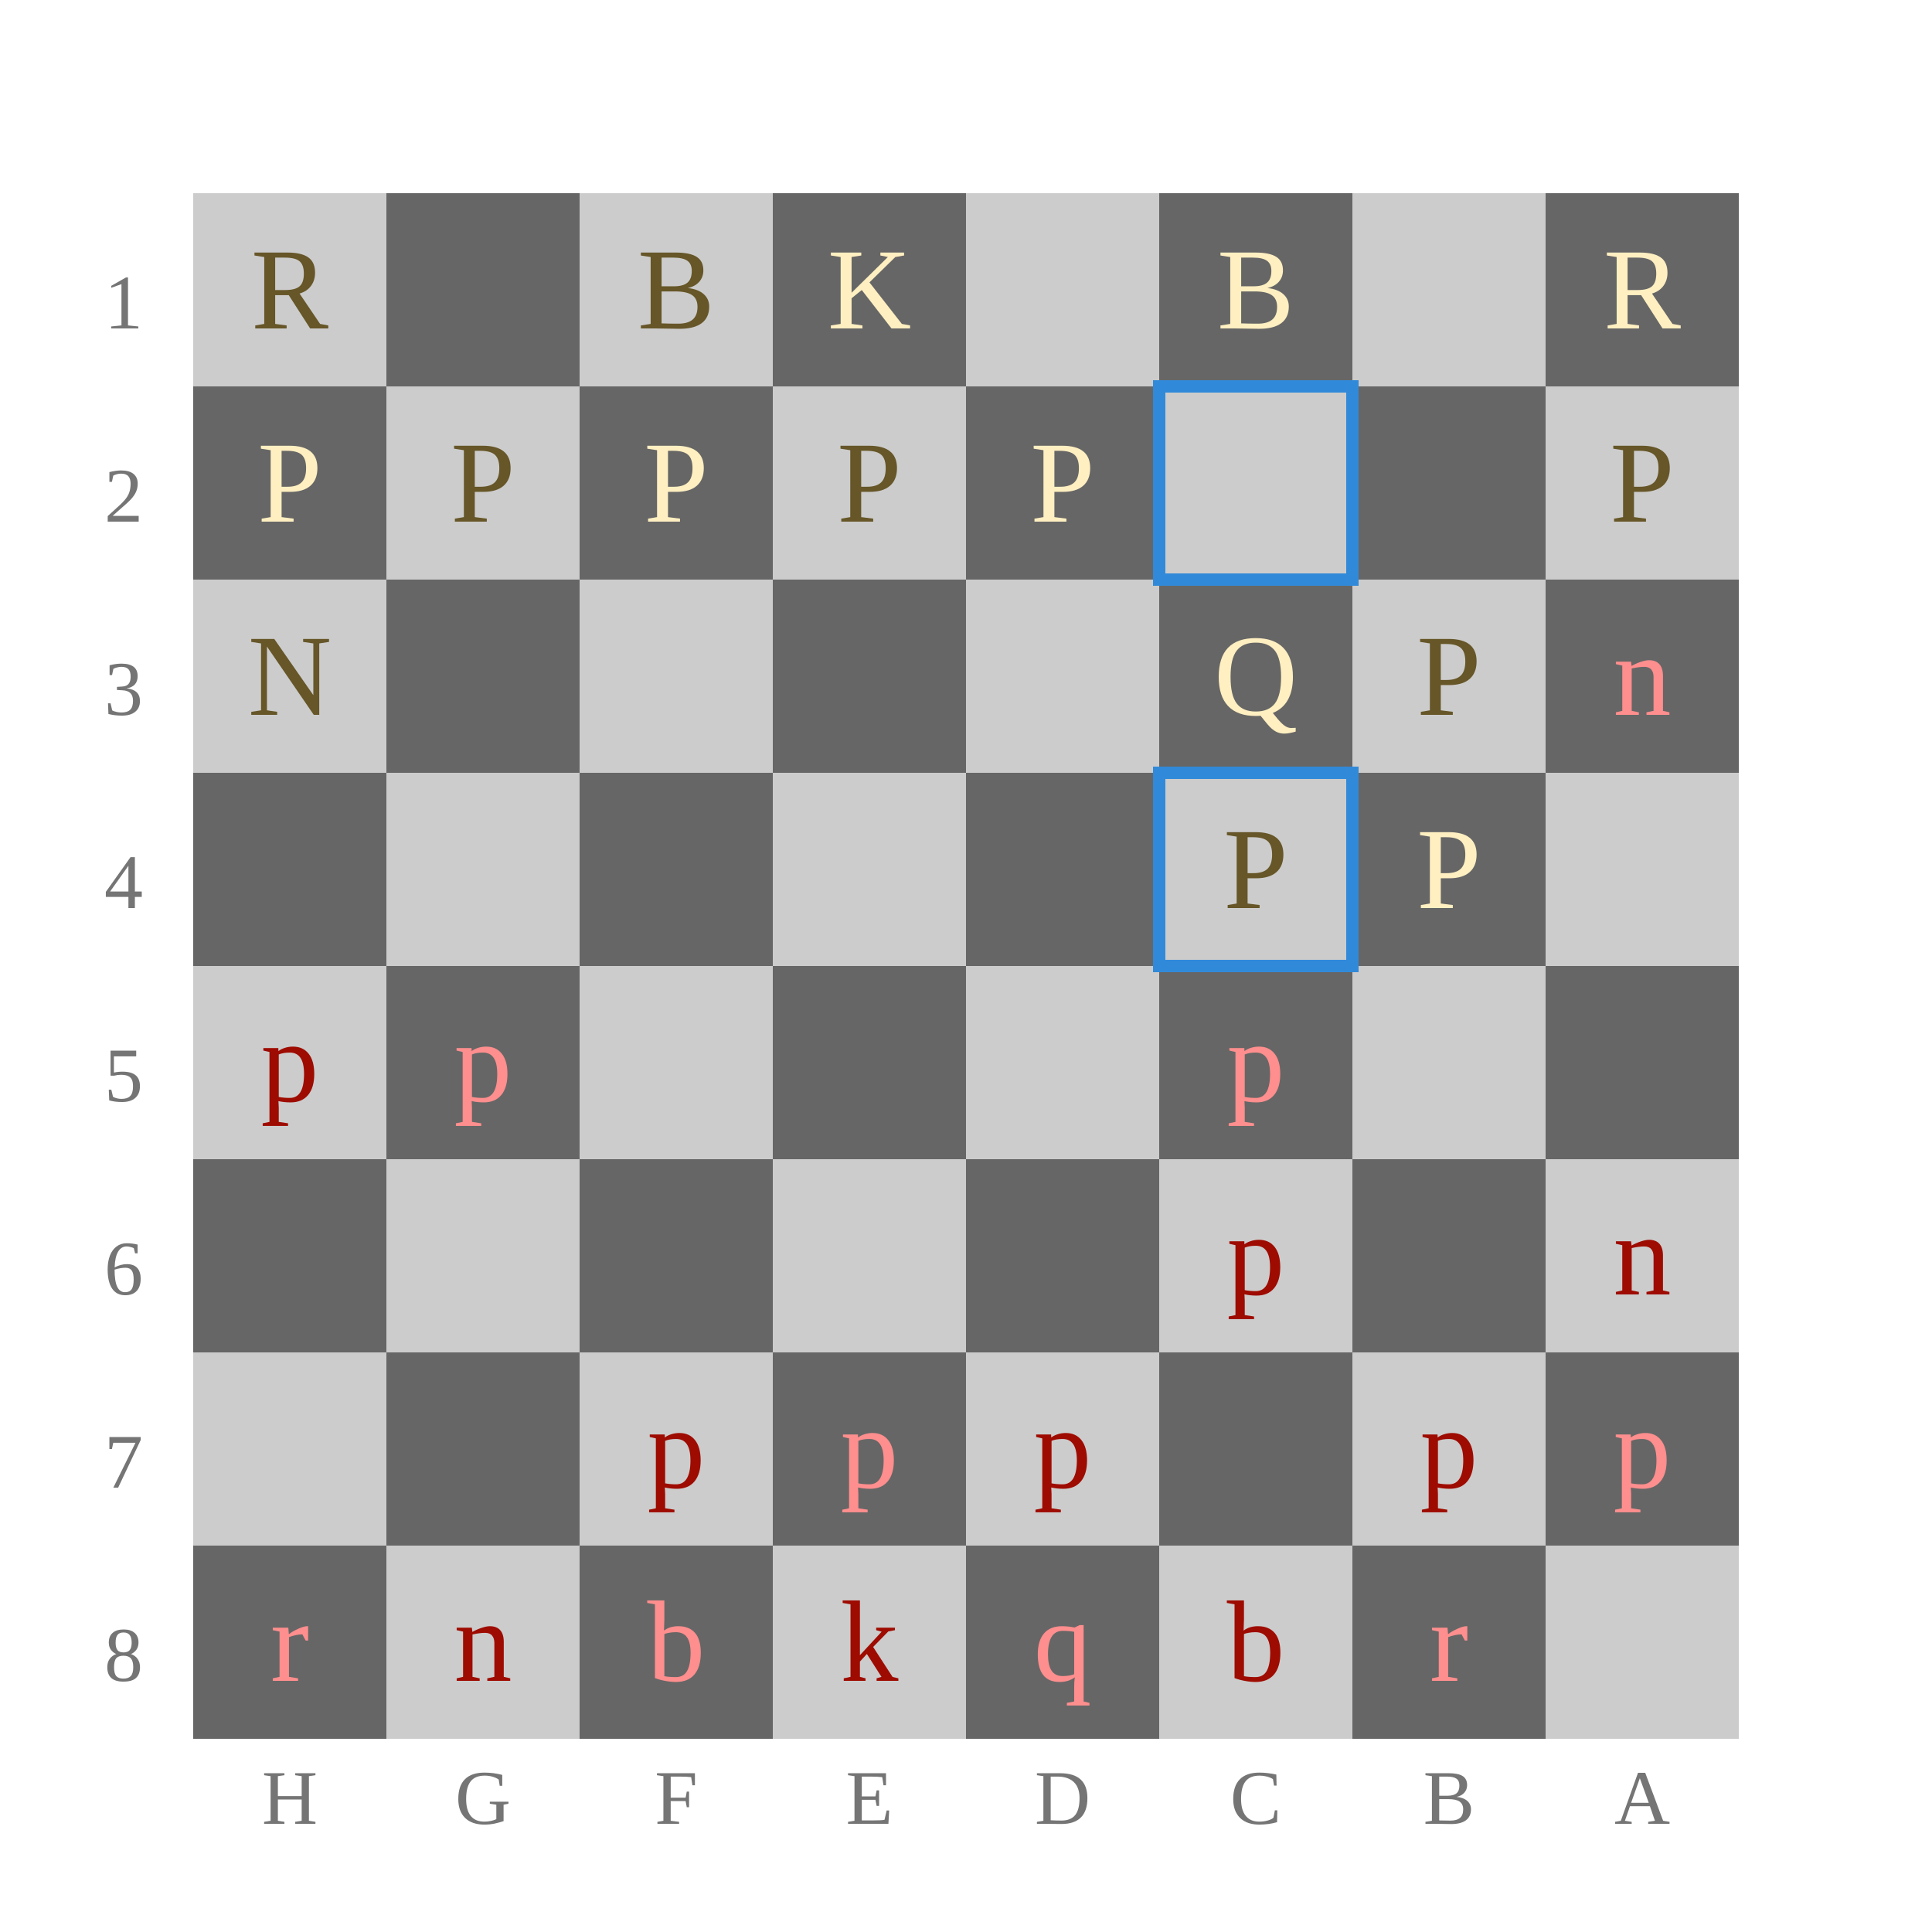
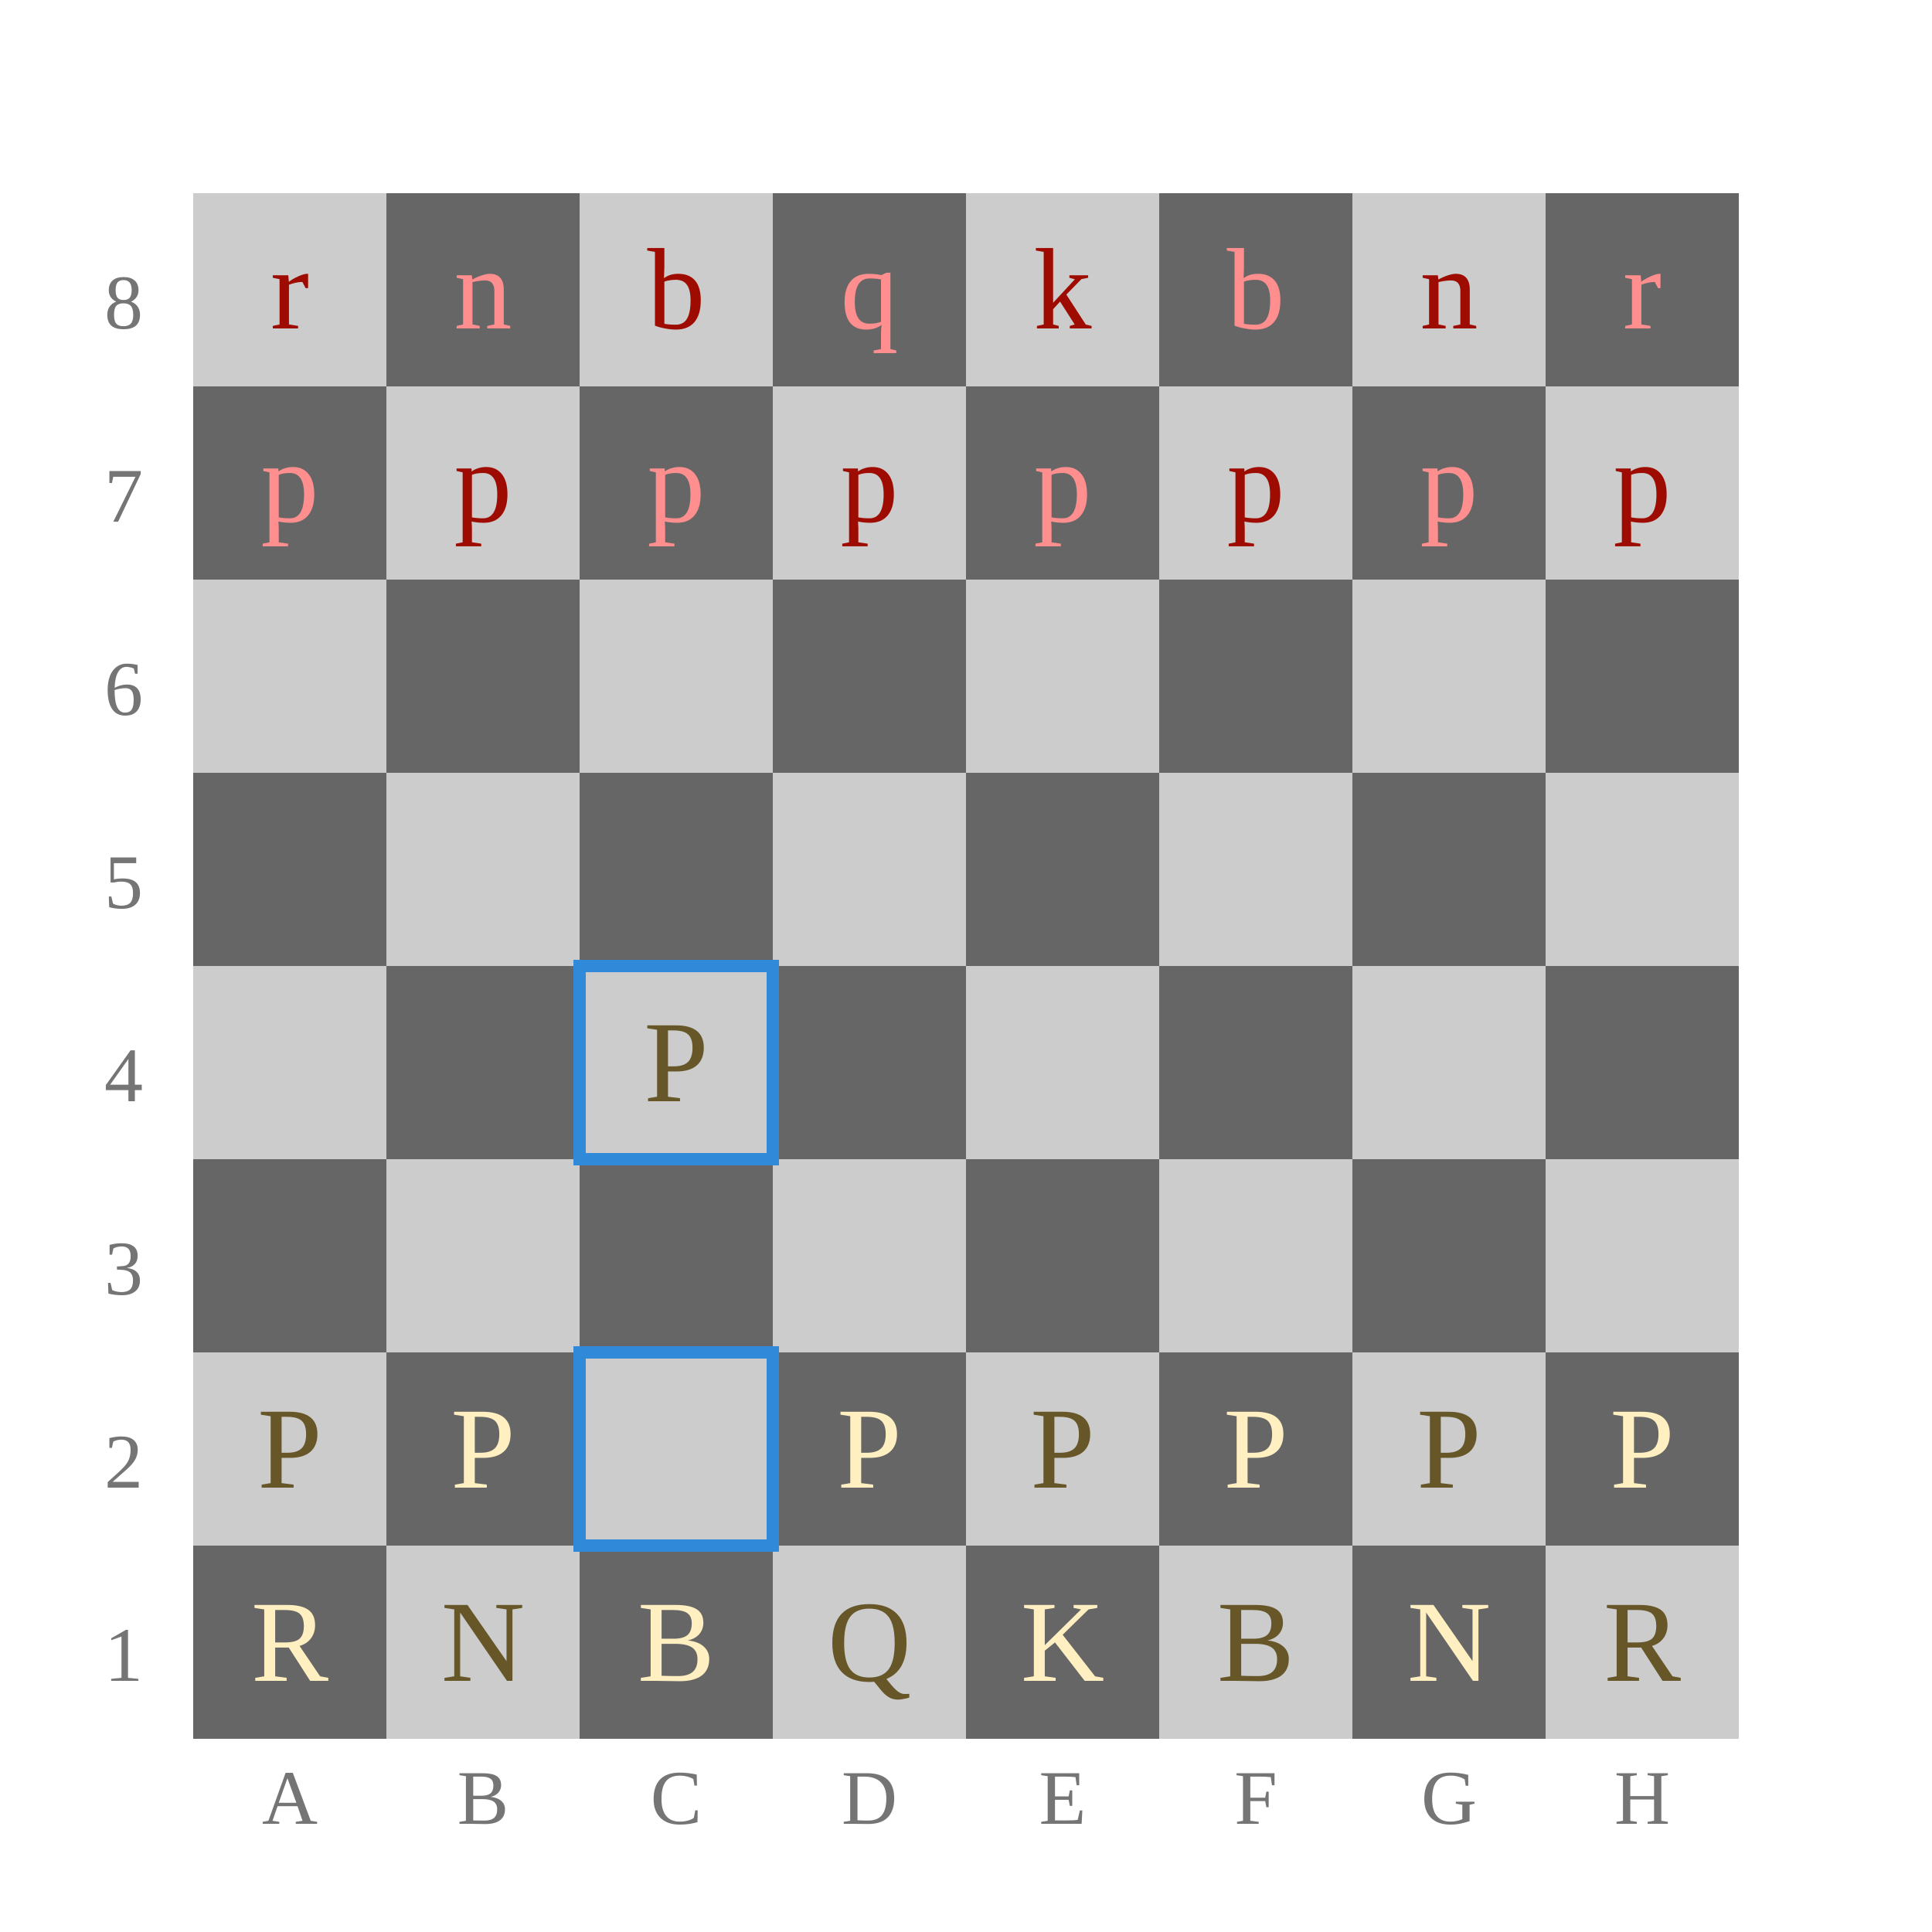
- <svg xmlns="http://www.w3.org/2000/svg" height="500" style="background-color: #2f0300;" viewBox="0 0 500 500" width="500">
+ <svg xmlns="http://www.w3.org/2000/svg" height="500" style="background-color: #000;" viewBox="0 0 500 500" width="500">
  <text fill="#757575" font-size="20" text-anchor="middle" x="75" y="472">
+ A
+ </text>
+   <text fill="#757575" font-size="20" text-anchor="middle" x="125" y="472">
+ B
+ </text>
+   <text fill="#757575" font-size="20" text-anchor="middle" x="175" y="472">
+ C
+ </text>
+   <text fill="#757575" font-size="20" text-anchor="middle" x="225" y="472">
+ D
+ </text>
+   <text fill="#757575" font-size="20" text-anchor="middle" x="275" y="472">
+ E
+ </text>
+   <text fill="#757575" font-size="20" text-anchor="middle" x="325" y="472">
+ F
+ </text>
+   <text fill="#757575" font-size="20" text-anchor="middle" x="375" y="472">
+ G
+ </text>
+   <text fill="#757575" font-size="20" text-anchor="middle" x="425" y="472">
H
</text>
-   <text fill="#757575" font-size="20" text-anchor="middle" x="125" y="472">
- G
- </text>
-   <text fill="#757575" font-size="20" text-anchor="middle" x="175" y="472">
- F
- </text>
-   <text fill="#757575" font-size="20" text-anchor="middle" x="225" y="472">
- E
- </text>
-   <text fill="#757575" font-size="20" text-anchor="middle" x="275" y="472">
- D
- </text>
-   <text fill="#757575" font-size="20" text-anchor="middle" x="325" y="472">
- C
- </text>
-   <text fill="#757575" font-size="20" text-anchor="middle" x="375" y="472">
- B
- </text>
-   <text fill="#757575" font-size="20" text-anchor="middle" x="425" y="472">
- A
- </text>
  <text fill="#757575" font-size="20" text-anchor="middle" x="32" y="85">
+ 8
+ </text>
+   <text fill="#757575" font-size="20" text-anchor="middle" x="32" y="135">
+ 7
+ </text>
+   <text fill="#757575" font-size="20" text-anchor="middle" x="32" y="185">
+ 6
+ </text>
+   <text fill="#757575" font-size="20" text-anchor="middle" x="32" y="235">
+ 5
+ </text>
+   <text fill="#757575" font-size="20" text-anchor="middle" x="32" y="285">
+ 4
+ </text>
+   <text fill="#757575" font-size="20" text-anchor="middle" x="32" y="335">
+ 3
+ </text>
+   <text fill="#757575" font-size="20" text-anchor="middle" x="32" y="385">
+ 2
+ </text>
+   <text fill="#757575" font-size="20" text-anchor="middle" x="32" y="435">
1
</text>
-   <text fill="#757575" font-size="20" text-anchor="middle" x="32" y="135">
- 2
- </text>
-   <text fill="#757575" font-size="20" text-anchor="middle" x="32" y="185">
- 3
- </text>
-   <text fill="#757575" font-size="20" text-anchor="middle" x="32" y="235">
- 4
- </text>
-   <text fill="#757575" font-size="20" text-anchor="middle" x="32" y="285">
- 5
- </text>
-   <text fill="#757575" font-size="20" text-anchor="middle" x="32" y="335">
- 6
- </text>
-   <text fill="#757575" font-size="20" text-anchor="middle" x="32" y="385">
- 7
- </text>
-   <text fill="#757575" font-size="20" text-anchor="middle" x="32" y="435">
- 8
- </text>
  <rect fill="#ccc" height="50" width="50" x="50" y="50" />
-   <rect fill="none" height="50" stroke="#3189D9" stroke-width="3" width="50" x="300" y="100" />
-   <rect fill="none" height="50" stroke="#3189D9" stroke-width="3" width="50" x="300" y="200" />
-   <text fill="#665628" font-size="30" text-anchor="middle" x="75" y="85">
- R
+   <rect fill="none" height="50" stroke="#3189D9" stroke-width="3" width="50" x="150" y="350" />
+   <rect fill="none" height="50" stroke="#3189D9" stroke-width="3" width="50" x="150" y="250" />
+   <text fill="#9e0b00" font-size="30" text-anchor="middle" x="75" y="85">
+ r
</text>
  <rect fill="#666" height="50" width="50" x="100" y="50" />
+   <rect fill="none" height="50" stroke="#3189D9" stroke-width="3" width="50" x="150" y="350" />
+   <rect fill="none" height="50" stroke="#3189D9" stroke-width="3" width="50" x="150" y="250" />
+   <text fill="#ff8e8e" font-size="30" text-anchor="middle" x="125" y="85">
+ n
+ </text>
  <rect fill="#ccc" height="50" width="50" x="150" y="50" />
-   <rect fill="none" height="50" stroke="#3189D9" stroke-width="3" width="50" x="300" y="100" />
-   <rect fill="none" height="50" stroke="#3189D9" stroke-width="3" width="50" x="300" y="200" />
-   <text fill="#665628" font-size="30" text-anchor="middle" x="175" y="85">
- B
+   <rect fill="none" height="50" stroke="#3189D9" stroke-width="3" width="50" x="150" y="350" />
+   <rect fill="none" height="50" stroke="#3189D9" stroke-width="3" width="50" x="150" y="250" />
+   <text fill="#9e0b00" font-size="30" text-anchor="middle" x="175" y="85">
+ b
</text>
  <rect fill="#666" height="50" width="50" x="200" y="50" />
-   <rect fill="none" height="50" stroke="#3189D9" stroke-width="3" width="50" x="300" y="100" />
-   <rect fill="none" height="50" stroke="#3189D9" stroke-width="3" width="50" x="300" y="200" />
-   <text fill="#ffefc1" font-size="30" text-anchor="middle" x="225" y="85">
- K
+   <rect fill="none" height="50" stroke="#3189D9" stroke-width="3" width="50" x="150" y="350" />
+   <rect fill="none" height="50" stroke="#3189D9" stroke-width="3" width="50" x="150" y="250" />
+   <text fill="#ff8e8e" font-size="30" text-anchor="middle" x="225" y="85">
+ q
</text>
  <rect fill="#ccc" height="50" width="50" x="250" y="50" />
+   <rect fill="none" height="50" stroke="#3189D9" stroke-width="3" width="50" x="150" y="350" />
+   <rect fill="none" height="50" stroke="#3189D9" stroke-width="3" width="50" x="150" y="250" />
+   <text fill="#9e0b00" font-size="30" text-anchor="middle" x="275" y="85">
+ k
+ </text>
  <rect fill="#666" height="50" width="50" x="300" y="50" />
-   <rect fill="none" height="50" stroke="#3189D9" stroke-width="3" width="50" x="300" y="100" />
-   <rect fill="none" height="50" stroke="#3189D9" stroke-width="3" width="50" x="300" y="200" />
-   <text fill="#ffefc1" font-size="30" text-anchor="middle" x="325" y="85">
- B
+   <rect fill="none" height="50" stroke="#3189D9" stroke-width="3" width="50" x="150" y="350" />
+   <rect fill="none" height="50" stroke="#3189D9" stroke-width="3" width="50" x="150" y="250" />
+   <text fill="#ff8e8e" font-size="30" text-anchor="middle" x="325" y="85">
+ b
</text>
  <rect fill="#ccc" height="50" width="50" x="350" y="50" />
+   <rect fill="none" height="50" stroke="#3189D9" stroke-width="3" width="50" x="150" y="350" />
+   <rect fill="none" height="50" stroke="#3189D9" stroke-width="3" width="50" x="150" y="250" />
+   <text fill="#9e0b00" font-size="30" text-anchor="middle" x="375" y="85">
+ n
+ </text>
  <rect fill="#666" height="50" width="50" x="400" y="50" />
-   <rect fill="none" height="50" stroke="#3189D9" stroke-width="3" width="50" x="300" y="100" />
-   <rect fill="none" height="50" stroke="#3189D9" stroke-width="3" width="50" x="300" y="200" />
-   <text fill="#ffefc1" font-size="30" text-anchor="middle" x="425" y="85">
- R
+   <rect fill="none" height="50" stroke="#3189D9" stroke-width="3" width="50" x="150" y="350" />
+   <rect fill="none" height="50" stroke="#3189D9" stroke-width="3" width="50" x="150" y="250" />
+   <text fill="#ff8e8e" font-size="30" text-anchor="middle" x="425" y="85">
+ r
</text>
  <rect fill="#666" height="50" width="50" x="50" y="100" />
-   <rect fill="none" height="50" stroke="#3189D9" stroke-width="3" width="50" x="300" y="100" />
-   <rect fill="none" height="50" stroke="#3189D9" stroke-width="3" width="50" x="300" y="200" />
-   <text fill="#ffefc1" font-size="30" text-anchor="middle" x="75" y="135">
- P
+   <rect fill="none" height="50" stroke="#3189D9" stroke-width="3" width="50" x="150" y="350" />
+   <rect fill="none" height="50" stroke="#3189D9" stroke-width="3" width="50" x="150" y="250" />
+   <text fill="#ff8e8e" font-size="30" text-anchor="middle" x="75" y="135">
+ p
</text>
  <rect fill="#ccc" height="50" width="50" x="100" y="100" />
-   <rect fill="none" height="50" stroke="#3189D9" stroke-width="3" width="50" x="300" y="100" />
-   <rect fill="none" height="50" stroke="#3189D9" stroke-width="3" width="50" x="300" y="200" />
-   <text fill="#665628" font-size="30" text-anchor="middle" x="125" y="135">
- P
+   <rect fill="none" height="50" stroke="#3189D9" stroke-width="3" width="50" x="150" y="350" />
+   <rect fill="none" height="50" stroke="#3189D9" stroke-width="3" width="50" x="150" y="250" />
+   <text fill="#9e0b00" font-size="30" text-anchor="middle" x="125" y="135">
+ p
</text>
  <rect fill="#666" height="50" width="50" x="150" y="100" />
-   <rect fill="none" height="50" stroke="#3189D9" stroke-width="3" width="50" x="300" y="100" />
-   <rect fill="none" height="50" stroke="#3189D9" stroke-width="3" width="50" x="300" y="200" />
-   <text fill="#ffefc1" font-size="30" text-anchor="middle" x="175" y="135">
- P
+   <rect fill="none" height="50" stroke="#3189D9" stroke-width="3" width="50" x="150" y="350" />
+   <rect fill="none" height="50" stroke="#3189D9" stroke-width="3" width="50" x="150" y="250" />
+   <text fill="#ff8e8e" font-size="30" text-anchor="middle" x="175" y="135">
+ p
</text>
  <rect fill="#ccc" height="50" width="50" x="200" y="100" />
-   <rect fill="none" height="50" stroke="#3189D9" stroke-width="3" width="50" x="300" y="100" />
-   <rect fill="none" height="50" stroke="#3189D9" stroke-width="3" width="50" x="300" y="200" />
-   <text fill="#665628" font-size="30" text-anchor="middle" x="225" y="135">
- P
+   <rect fill="none" height="50" stroke="#3189D9" stroke-width="3" width="50" x="150" y="350" />
+   <rect fill="none" height="50" stroke="#3189D9" stroke-width="3" width="50" x="150" y="250" />
+   <text fill="#9e0b00" font-size="30" text-anchor="middle" x="225" y="135">
+ p
</text>
  <rect fill="#666" height="50" width="50" x="250" y="100" />
-   <rect fill="none" height="50" stroke="#3189D9" stroke-width="3" width="50" x="300" y="100" />
-   <rect fill="none" height="50" stroke="#3189D9" stroke-width="3" width="50" x="300" y="200" />
-   <text fill="#ffefc1" font-size="30" text-anchor="middle" x="275" y="135">
- P
+   <rect fill="none" height="50" stroke="#3189D9" stroke-width="3" width="50" x="150" y="350" />
+   <rect fill="none" height="50" stroke="#3189D9" stroke-width="3" width="50" x="150" y="250" />
+   <text fill="#ff8e8e" font-size="30" text-anchor="middle" x="275" y="135">
+ p
</text>
  <rect fill="#ccc" height="50" width="50" x="300" y="100" />
+   <rect fill="none" height="50" stroke="#3189D9" stroke-width="3" width="50" x="150" y="350" />
+   <rect fill="none" height="50" stroke="#3189D9" stroke-width="3" width="50" x="150" y="250" />
+   <text fill="#9e0b00" font-size="30" text-anchor="middle" x="325" y="135">
+ p
+ </text>
  <rect fill="#666" height="50" width="50" x="350" y="100" />
+   <rect fill="none" height="50" stroke="#3189D9" stroke-width="3" width="50" x="150" y="350" />
+   <rect fill="none" height="50" stroke="#3189D9" stroke-width="3" width="50" x="150" y="250" />
+   <text fill="#ff8e8e" font-size="30" text-anchor="middle" x="375" y="135">
+ p
+ </text>
  <rect fill="#ccc" height="50" width="50" x="400" y="100" />
-   <rect fill="none" height="50" stroke="#3189D9" stroke-width="3" width="50" x="300" y="100" />
-   <rect fill="none" height="50" stroke="#3189D9" stroke-width="3" width="50" x="300" y="200" />
-   <text fill="#665628" font-size="30" text-anchor="middle" x="425" y="135">
- P
+   <rect fill="none" height="50" stroke="#3189D9" stroke-width="3" width="50" x="150" y="350" />
+   <rect fill="none" height="50" stroke="#3189D9" stroke-width="3" width="50" x="150" y="250" />
+   <text fill="#9e0b00" font-size="30" text-anchor="middle" x="425" y="135">
+ p
</text>
  <rect fill="#ccc" height="50" width="50" x="50" y="150" />
-   <rect fill="none" height="50" stroke="#3189D9" stroke-width="3" width="50" x="300" y="100" />
-   <rect fill="none" height="50" stroke="#3189D9" stroke-width="3" width="50" x="300" y="200" />
-   <text fill="#665628" font-size="30" text-anchor="middle" x="75" y="185">
- N
- </text>
  <rect fill="#666" height="50" width="50" x="100" y="150" />
  <rect fill="#ccc" height="50" width="50" x="150" y="150" />
  <rect fill="#666" height="50" width="50" x="200" y="150" />
  <rect fill="#ccc" height="50" width="50" x="250" y="150" />
  <rect fill="#666" height="50" width="50" x="300" y="150" />
-   <rect fill="none" height="50" stroke="#3189D9" stroke-width="3" width="50" x="300" y="100" />
-   <rect fill="none" height="50" stroke="#3189D9" stroke-width="3" width="50" x="300" y="200" />
-   <text fill="#ffefc1" font-size="30" text-anchor="middle" x="325" y="185">
- Q
- </text>
  <rect fill="#ccc" height="50" width="50" x="350" y="150" />
-   <rect fill="none" height="50" stroke="#3189D9" stroke-width="3" width="50" x="300" y="100" />
-   <rect fill="none" height="50" stroke="#3189D9" stroke-width="3" width="50" x="300" y="200" />
-   <text fill="#665628" font-size="30" text-anchor="middle" x="375" y="185">
- P
- </text>
  <rect fill="#666" height="50" width="50" x="400" y="150" />
-   <rect fill="none" height="50" stroke="#3189D9" stroke-width="3" width="50" x="300" y="100" />
-   <rect fill="none" height="50" stroke="#3189D9" stroke-width="3" width="50" x="300" y="200" />
-   <text fill="#ff8e8e" font-size="30" text-anchor="middle" x="425" y="185">
- n
- </text>
  <rect fill="#666" height="50" width="50" x="50" y="200" />
  <rect fill="#ccc" height="50" width="50" x="100" y="200" />
  <rect fill="#666" height="50" width="50" x="150" y="200" />
  <rect fill="#ccc" height="50" width="50" x="200" y="200" />
  <rect fill="#666" height="50" width="50" x="250" y="200" />
  <rect fill="#ccc" height="50" width="50" x="300" y="200" />
-   <rect fill="none" height="50" stroke="#3189D9" stroke-width="3" width="50" x="300" y="100" />
-   <rect fill="none" height="50" stroke="#3189D9" stroke-width="3" width="50" x="300" y="200" />
-   <text fill="#665628" font-size="30" text-anchor="middle" x="325" y="235">
- P
- </text>
  <rect fill="#666" height="50" width="50" x="350" y="200" />
-   <rect fill="none" height="50" stroke="#3189D9" stroke-width="3" width="50" x="300" y="100" />
-   <rect fill="none" height="50" stroke="#3189D9" stroke-width="3" width="50" x="300" y="200" />
-   <text fill="#ffefc1" font-size="30" text-anchor="middle" x="375" y="235">
- P
- </text>
  <rect fill="#ccc" height="50" width="50" x="400" y="200" />
  <rect fill="#ccc" height="50" width="50" x="50" y="250" />
-   <rect fill="none" height="50" stroke="#3189D9" stroke-width="3" width="50" x="300" y="100" />
-   <rect fill="none" height="50" stroke="#3189D9" stroke-width="3" width="50" x="300" y="200" />
-   <text fill="#9e0b00" font-size="30" text-anchor="middle" x="75" y="285">
- p
- </text>
  <rect fill="#666" height="50" width="50" x="100" y="250" />
-   <rect fill="none" height="50" stroke="#3189D9" stroke-width="3" width="50" x="300" y="100" />
-   <rect fill="none" height="50" stroke="#3189D9" stroke-width="3" width="50" x="300" y="200" />
-   <text fill="#ff8e8e" font-size="30" text-anchor="middle" x="125" y="285">
- p
- </text>
  <rect fill="#ccc" height="50" width="50" x="150" y="250" />
+   <rect fill="none" height="50" stroke="#3189D9" stroke-width="3" width="50" x="150" y="350" />
+   <rect fill="none" height="50" stroke="#3189D9" stroke-width="3" width="50" x="150" y="250" />
+   <text fill="#665628" font-size="30" text-anchor="middle" x="175" y="285">
+ P
+ </text>
  <rect fill="#666" height="50" width="50" x="200" y="250" />
  <rect fill="#ccc" height="50" width="50" x="250" y="250" />
  <rect fill="#666" height="50" width="50" x="300" y="250" />
-   <rect fill="none" height="50" stroke="#3189D9" stroke-width="3" width="50" x="300" y="100" />
-   <rect fill="none" height="50" stroke="#3189D9" stroke-width="3" width="50" x="300" y="200" />
-   <text fill="#ff8e8e" font-size="30" text-anchor="middle" x="325" y="285">
- p
- </text>
  <rect fill="#ccc" height="50" width="50" x="350" y="250" />
  <rect fill="#666" height="50" width="50" x="400" y="250" />
  <rect fill="#666" height="50" width="50" x="50" y="300" />
  <rect fill="#ccc" height="50" width="50" x="100" y="300" />
  <rect fill="#666" height="50" width="50" x="150" y="300" />
  <rect fill="#ccc" height="50" width="50" x="200" y="300" />
  <rect fill="#666" height="50" width="50" x="250" y="300" />
  <rect fill="#ccc" height="50" width="50" x="300" y="300" />
-   <rect fill="none" height="50" stroke="#3189D9" stroke-width="3" width="50" x="300" y="100" />
-   <rect fill="none" height="50" stroke="#3189D9" stroke-width="3" width="50" x="300" y="200" />
-   <text fill="#9e0b00" font-size="30" text-anchor="middle" x="325" y="335">
- p
- </text>
  <rect fill="#666" height="50" width="50" x="350" y="300" />
  <rect fill="#ccc" height="50" width="50" x="400" y="300" />
-   <rect fill="none" height="50" stroke="#3189D9" stroke-width="3" width="50" x="300" y="100" />
-   <rect fill="none" height="50" stroke="#3189D9" stroke-width="3" width="50" x="300" y="200" />
-   <text fill="#9e0b00" font-size="30" text-anchor="middle" x="425" y="335">
- n
- </text>
  <rect fill="#ccc" height="50" width="50" x="50" y="350" />
+   <rect fill="none" height="50" stroke="#3189D9" stroke-width="3" width="50" x="150" y="350" />
+   <rect fill="none" height="50" stroke="#3189D9" stroke-width="3" width="50" x="150" y="250" />
+   <text fill="#665628" font-size="30" text-anchor="middle" x="75" y="385">
+ P
+ </text>
  <rect fill="#666" height="50" width="50" x="100" y="350" />
+   <rect fill="none" height="50" stroke="#3189D9" stroke-width="3" width="50" x="150" y="350" />
+   <rect fill="none" height="50" stroke="#3189D9" stroke-width="3" width="50" x="150" y="250" />
+   <text fill="#ffefc1" font-size="30" text-anchor="middle" x="125" y="385">
+ P
+ </text>
  <rect fill="#ccc" height="50" width="50" x="150" y="350" />
-   <rect fill="none" height="50" stroke="#3189D9" stroke-width="3" width="50" x="300" y="100" />
-   <rect fill="none" height="50" stroke="#3189D9" stroke-width="3" width="50" x="300" y="200" />
-   <text fill="#9e0b00" font-size="30" text-anchor="middle" x="175" y="385">
- p
- </text>
  <rect fill="#666" height="50" width="50" x="200" y="350" />
-   <rect fill="none" height="50" stroke="#3189D9" stroke-width="3" width="50" x="300" y="100" />
-   <rect fill="none" height="50" stroke="#3189D9" stroke-width="3" width="50" x="300" y="200" />
-   <text fill="#ff8e8e" font-size="30" text-anchor="middle" x="225" y="385">
- p
+   <rect fill="none" height="50" stroke="#3189D9" stroke-width="3" width="50" x="150" y="350" />
+   <rect fill="none" height="50" stroke="#3189D9" stroke-width="3" width="50" x="150" y="250" />
+   <text fill="#ffefc1" font-size="30" text-anchor="middle" x="225" y="385">
+ P
</text>
  <rect fill="#ccc" height="50" width="50" x="250" y="350" />
-   <rect fill="none" height="50" stroke="#3189D9" stroke-width="3" width="50" x="300" y="100" />
-   <rect fill="none" height="50" stroke="#3189D9" stroke-width="3" width="50" x="300" y="200" />
-   <text fill="#9e0b00" font-size="30" text-anchor="middle" x="275" y="385">
- p
+   <rect fill="none" height="50" stroke="#3189D9" stroke-width="3" width="50" x="150" y="350" />
+   <rect fill="none" height="50" stroke="#3189D9" stroke-width="3" width="50" x="150" y="250" />
+   <text fill="#665628" font-size="30" text-anchor="middle" x="275" y="385">
+ P
</text>
  <rect fill="#666" height="50" width="50" x="300" y="350" />
+   <rect fill="none" height="50" stroke="#3189D9" stroke-width="3" width="50" x="150" y="350" />
+   <rect fill="none" height="50" stroke="#3189D9" stroke-width="3" width="50" x="150" y="250" />
+   <text fill="#ffefc1" font-size="30" text-anchor="middle" x="325" y="385">
+ P
+ </text>
  <rect fill="#ccc" height="50" width="50" x="350" y="350" />
-   <rect fill="none" height="50" stroke="#3189D9" stroke-width="3" width="50" x="300" y="100" />
-   <rect fill="none" height="50" stroke="#3189D9" stroke-width="3" width="50" x="300" y="200" />
-   <text fill="#9e0b00" font-size="30" text-anchor="middle" x="375" y="385">
- p
+   <rect fill="none" height="50" stroke="#3189D9" stroke-width="3" width="50" x="150" y="350" />
+   <rect fill="none" height="50" stroke="#3189D9" stroke-width="3" width="50" x="150" y="250" />
+   <text fill="#665628" font-size="30" text-anchor="middle" x="375" y="385">
+ P
</text>
  <rect fill="#666" height="50" width="50" x="400" y="350" />
-   <rect fill="none" height="50" stroke="#3189D9" stroke-width="3" width="50" x="300" y="100" />
-   <rect fill="none" height="50" stroke="#3189D9" stroke-width="3" width="50" x="300" y="200" />
-   <text fill="#ff8e8e" font-size="30" text-anchor="middle" x="425" y="385">
- p
+   <rect fill="none" height="50" stroke="#3189D9" stroke-width="3" width="50" x="150" y="350" />
+   <rect fill="none" height="50" stroke="#3189D9" stroke-width="3" width="50" x="150" y="250" />
+   <text fill="#ffefc1" font-size="30" text-anchor="middle" x="425" y="385">
+ P
</text>
  <rect fill="#666" height="50" width="50" x="50" y="400" />
-   <rect fill="none" height="50" stroke="#3189D9" stroke-width="3" width="50" x="300" y="100" />
-   <rect fill="none" height="50" stroke="#3189D9" stroke-width="3" width="50" x="300" y="200" />
-   <text fill="#ff8e8e" font-size="30" text-anchor="middle" x="75" y="435">
- r
+   <rect fill="none" height="50" stroke="#3189D9" stroke-width="3" width="50" x="150" y="350" />
+   <rect fill="none" height="50" stroke="#3189D9" stroke-width="3" width="50" x="150" y="250" />
+   <text fill="#ffefc1" font-size="30" text-anchor="middle" x="75" y="435">
+ R
</text>
  <rect fill="#ccc" height="50" width="50" x="100" y="400" />
-   <rect fill="none" height="50" stroke="#3189D9" stroke-width="3" width="50" x="300" y="100" />
-   <rect fill="none" height="50" stroke="#3189D9" stroke-width="3" width="50" x="300" y="200" />
-   <text fill="#9e0b00" font-size="30" text-anchor="middle" x="125" y="435">
- n
+   <rect fill="none" height="50" stroke="#3189D9" stroke-width="3" width="50" x="150" y="350" />
+   <rect fill="none" height="50" stroke="#3189D9" stroke-width="3" width="50" x="150" y="250" />
+   <text fill="#665628" font-size="30" text-anchor="middle" x="125" y="435">
+ N
</text>
  <rect fill="#666" height="50" width="50" x="150" y="400" />
-   <rect fill="none" height="50" stroke="#3189D9" stroke-width="3" width="50" x="300" y="100" />
-   <rect fill="none" height="50" stroke="#3189D9" stroke-width="3" width="50" x="300" y="200" />
-   <text fill="#ff8e8e" font-size="30" text-anchor="middle" x="175" y="435">
- b
+   <rect fill="none" height="50" stroke="#3189D9" stroke-width="3" width="50" x="150" y="350" />
+   <rect fill="none" height="50" stroke="#3189D9" stroke-width="3" width="50" x="150" y="250" />
+   <text fill="#ffefc1" font-size="30" text-anchor="middle" x="175" y="435">
+ B
</text>
  <rect fill="#ccc" height="50" width="50" x="200" y="400" />
-   <rect fill="none" height="50" stroke="#3189D9" stroke-width="3" width="50" x="300" y="100" />
-   <rect fill="none" height="50" stroke="#3189D9" stroke-width="3" width="50" x="300" y="200" />
-   <text fill="#9e0b00" font-size="30" text-anchor="middle" x="225" y="435">
- k
+   <rect fill="none" height="50" stroke="#3189D9" stroke-width="3" width="50" x="150" y="350" />
+   <rect fill="none" height="50" stroke="#3189D9" stroke-width="3" width="50" x="150" y="250" />
+   <text fill="#665628" font-size="30" text-anchor="middle" x="225" y="435">
+ Q
</text>
  <rect fill="#666" height="50" width="50" x="250" y="400" />
-   <rect fill="none" height="50" stroke="#3189D9" stroke-width="3" width="50" x="300" y="100" />
-   <rect fill="none" height="50" stroke="#3189D9" stroke-width="3" width="50" x="300" y="200" />
-   <text fill="#ff8e8e" font-size="30" text-anchor="middle" x="275" y="435">
- q
+   <rect fill="none" height="50" stroke="#3189D9" stroke-width="3" width="50" x="150" y="350" />
+   <rect fill="none" height="50" stroke="#3189D9" stroke-width="3" width="50" x="150" y="250" />
+   <text fill="#ffefc1" font-size="30" text-anchor="middle" x="275" y="435">
+ K
</text>
  <rect fill="#ccc" height="50" width="50" x="300" y="400" />
-   <rect fill="none" height="50" stroke="#3189D9" stroke-width="3" width="50" x="300" y="100" />
-   <rect fill="none" height="50" stroke="#3189D9" stroke-width="3" width="50" x="300" y="200" />
-   <text fill="#9e0b00" font-size="30" text-anchor="middle" x="325" y="435">
- b
+   <rect fill="none" height="50" stroke="#3189D9" stroke-width="3" width="50" x="150" y="350" />
+   <rect fill="none" height="50" stroke="#3189D9" stroke-width="3" width="50" x="150" y="250" />
+   <text fill="#665628" font-size="30" text-anchor="middle" x="325" y="435">
+ B
</text>
  <rect fill="#666" height="50" width="50" x="350" y="400" />
-   <rect fill="none" height="50" stroke="#3189D9" stroke-width="3" width="50" x="300" y="100" />
-   <rect fill="none" height="50" stroke="#3189D9" stroke-width="3" width="50" x="300" y="200" />
-   <text fill="#ff8e8e" font-size="30" text-anchor="middle" x="375" y="435">
- r
+   <rect fill="none" height="50" stroke="#3189D9" stroke-width="3" width="50" x="150" y="350" />
+   <rect fill="none" height="50" stroke="#3189D9" stroke-width="3" width="50" x="150" y="250" />
+   <text fill="#ffefc1" font-size="30" text-anchor="middle" x="375" y="435">
+ N
</text>
  <rect fill="#ccc" height="50" width="50" x="400" y="400" />
+   <rect fill="none" height="50" stroke="#3189D9" stroke-width="3" width="50" x="150" y="350" />
+   <rect fill="none" height="50" stroke="#3189D9" stroke-width="3" width="50" x="150" y="250" />
+   <text fill="#665628" font-size="30" text-anchor="middle" x="425" y="435">
+ R
+ </text>
</svg>
